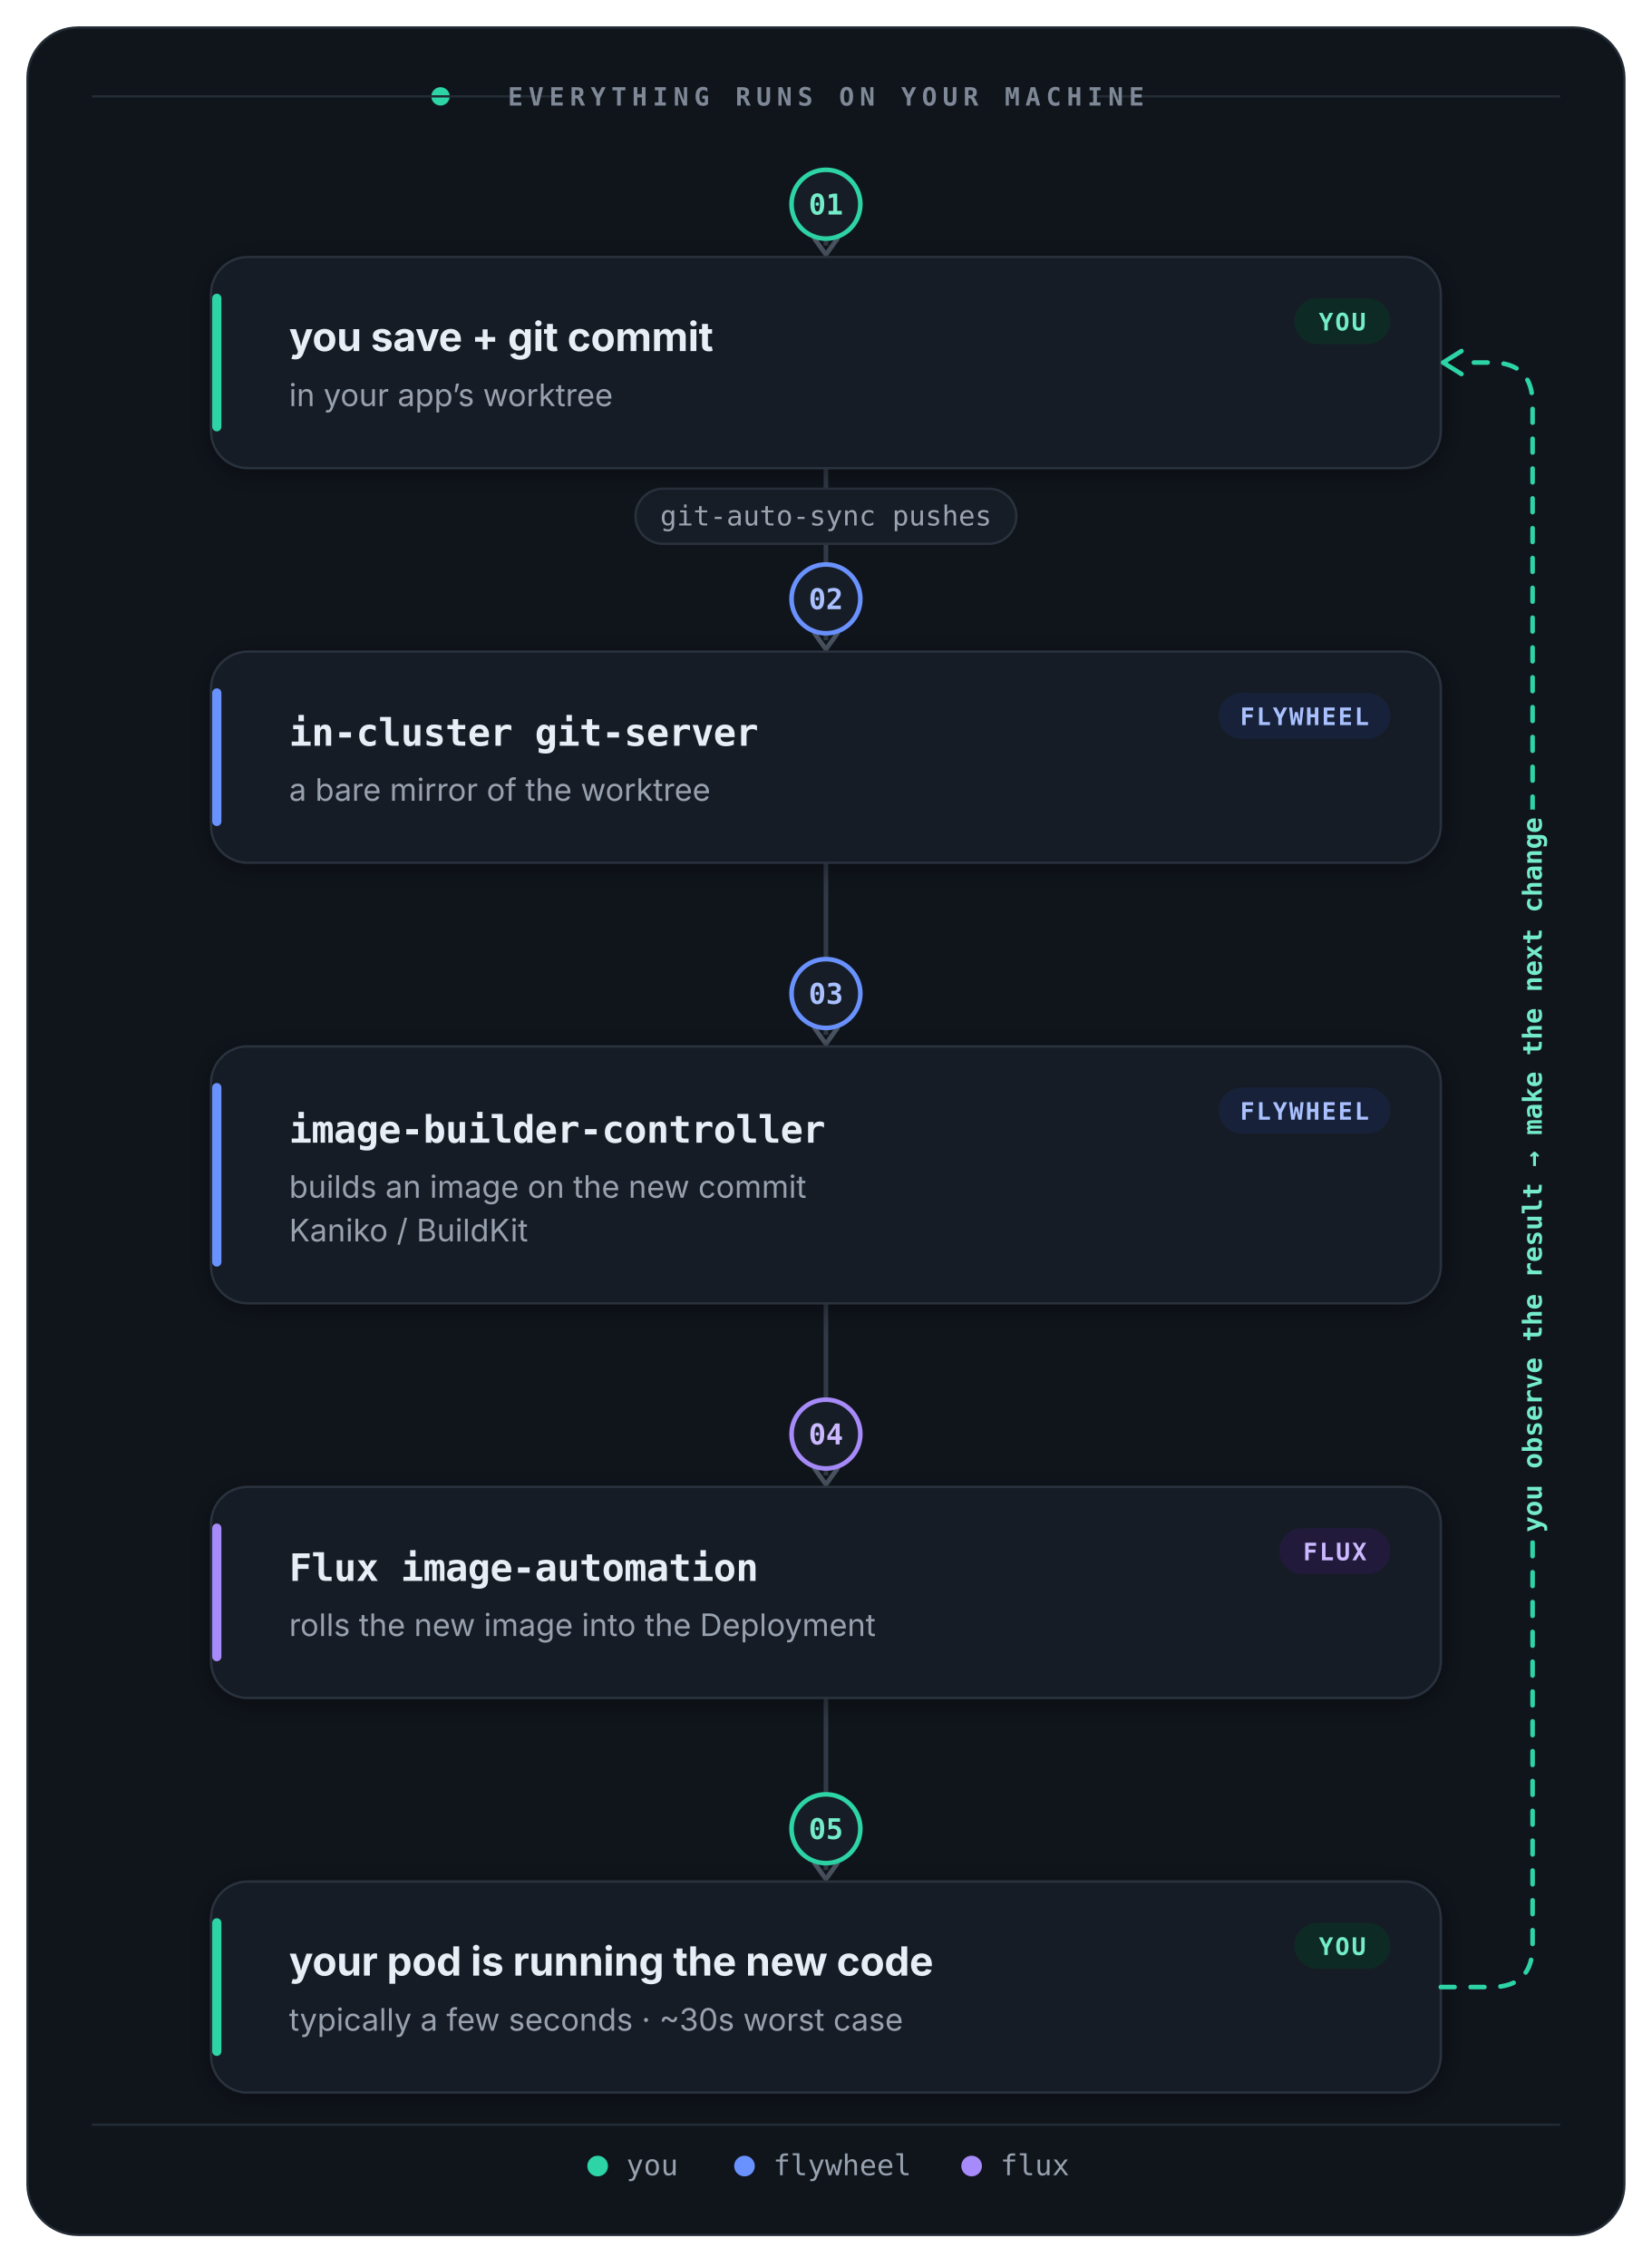
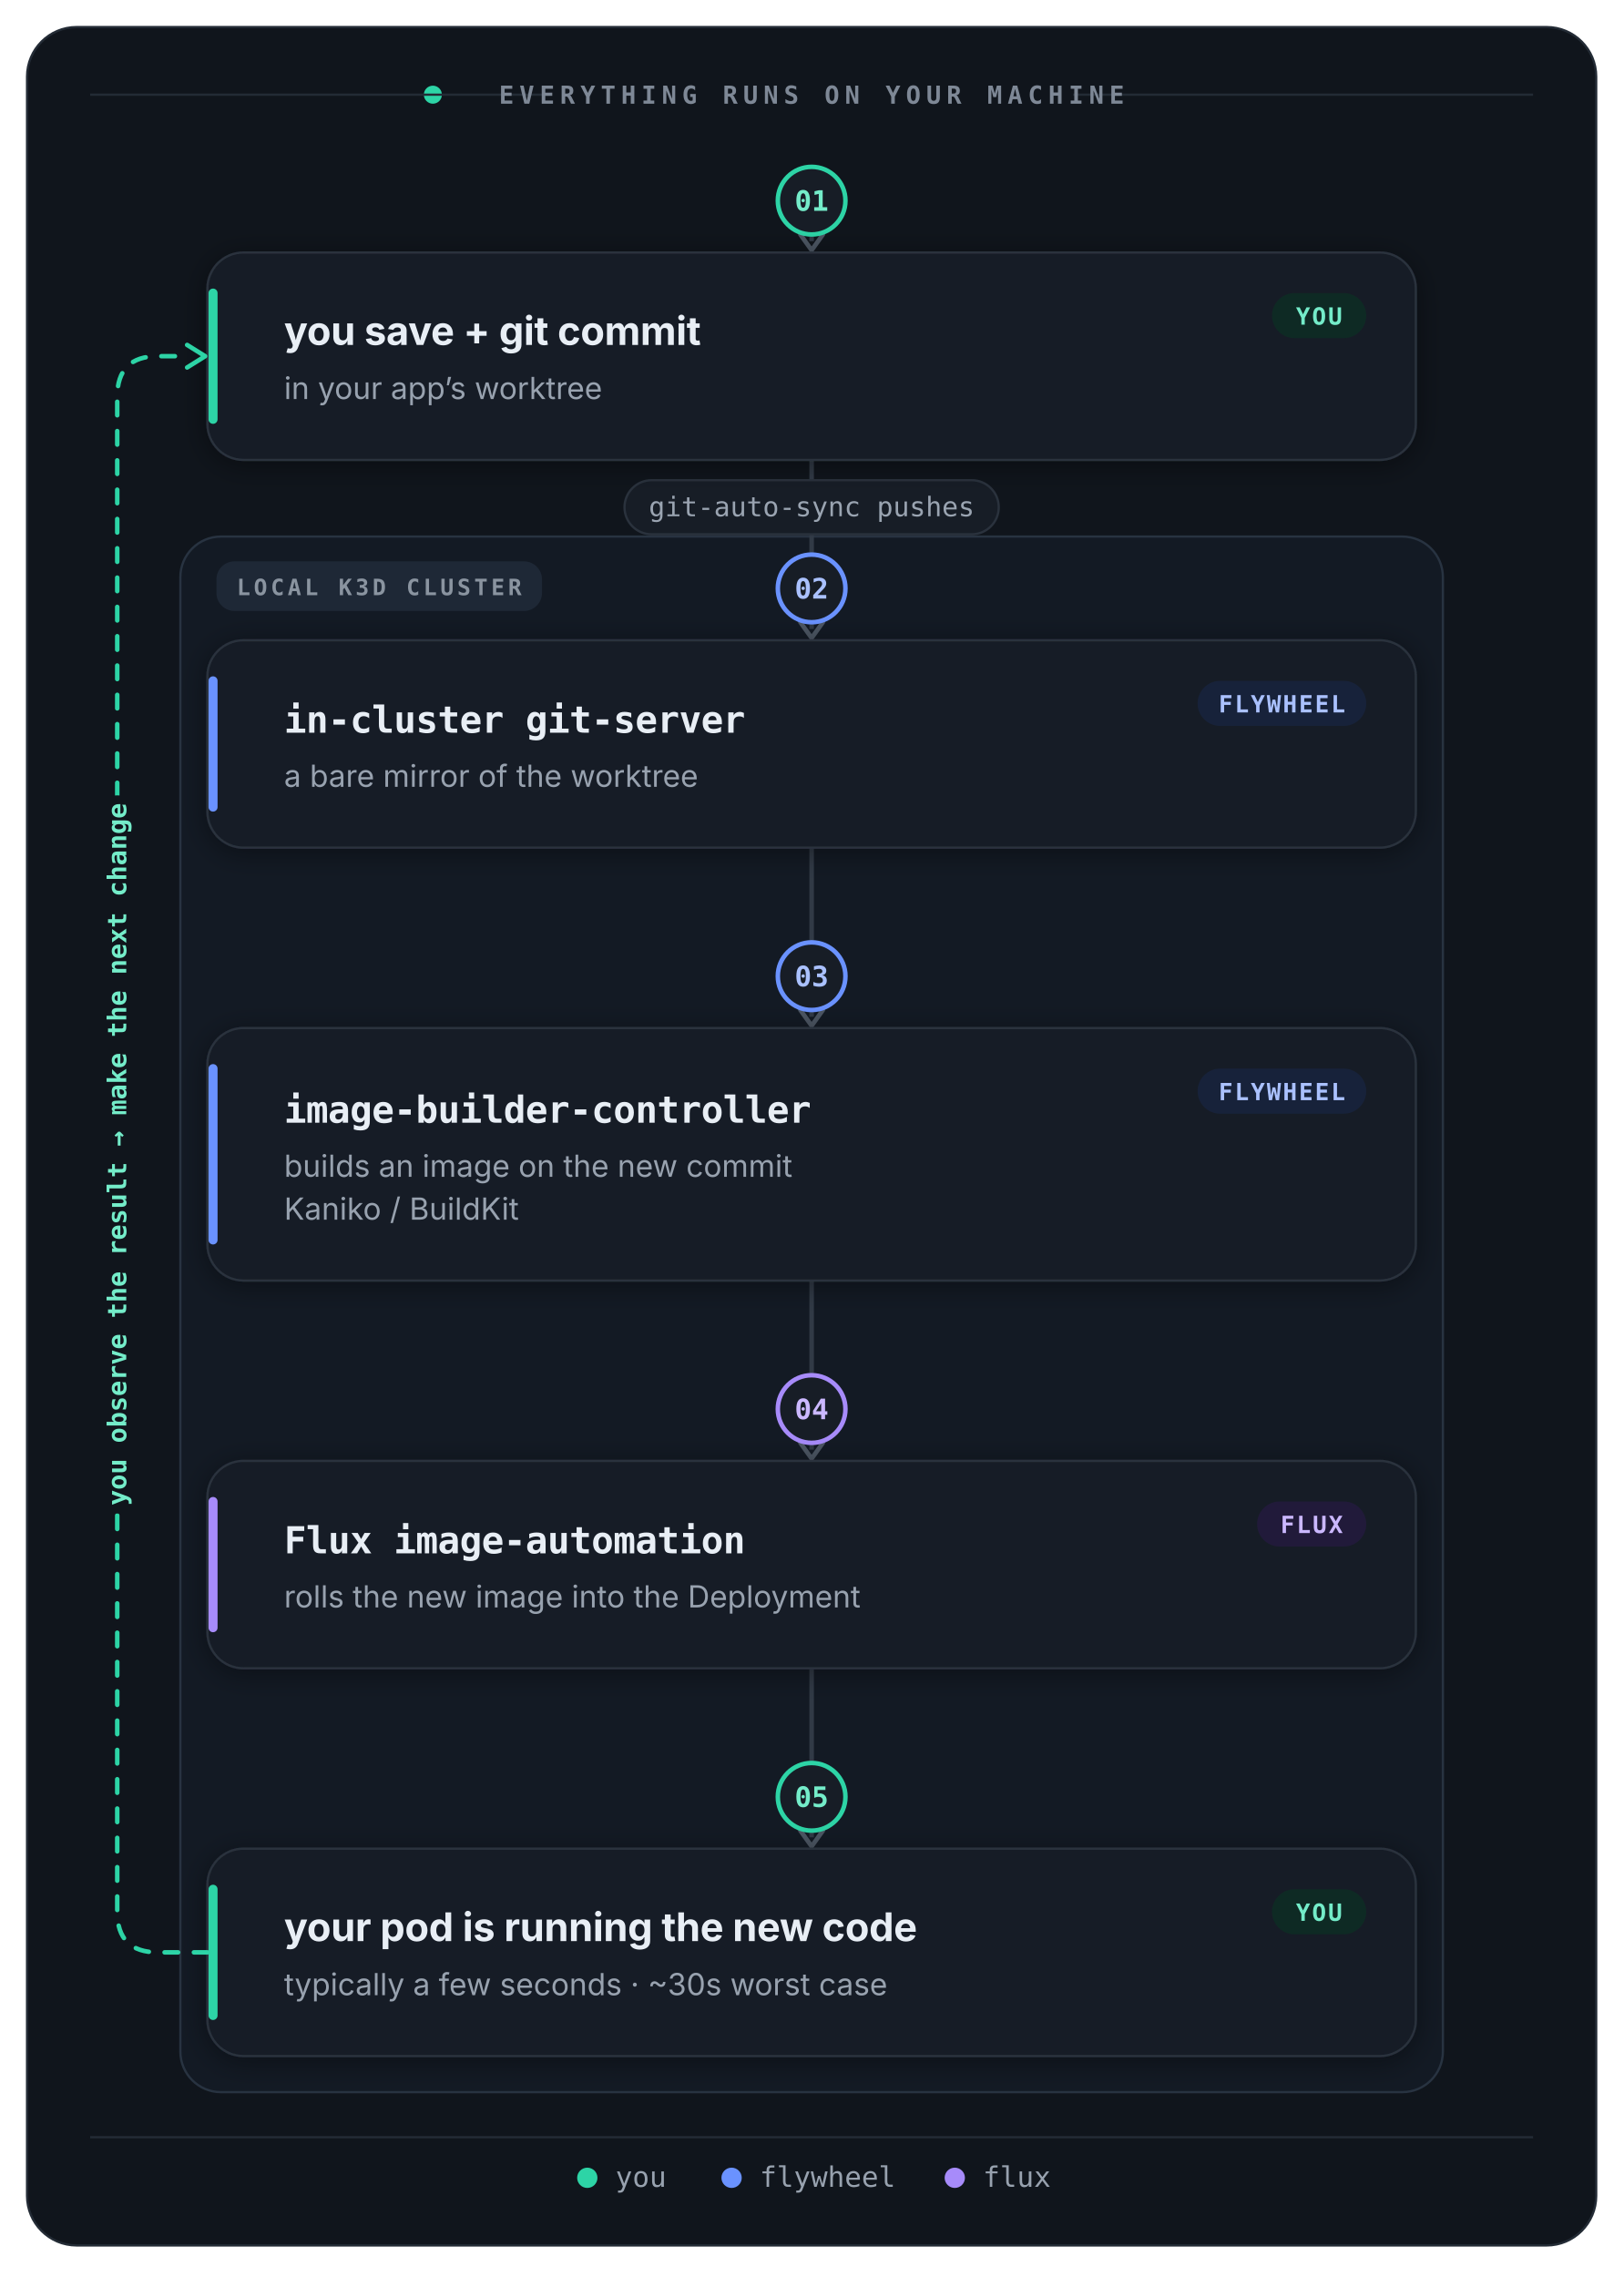
- <svg xmlns="http://www.w3.org/2000/svg" width="720" height="988" viewBox="0 0 720 988" font-family="-apple-system, BlinkMacSystemFont, 'Segoe UI', system-ui, sans-serif">
+ <svg xmlns="http://www.w3.org/2000/svg" width="720" height="1010" viewBox="0 0 720 1010" font-family="-apple-system, BlinkMacSystemFont, 'Segoe UI', system-ui, sans-serif">
  <defs>
    <filter id="cardShadow" x="-20%" y="-20%" width="140%" height="160%">
      <feDropShadow dx="0" dy="2" stdDeviation="6" flood-color="#000000" flood-opacity="0.40" />
    </filter>
    <filter id="panelShadow" x="-20%" y="-20%" width="140%" height="140%">
      <feDropShadow dx="0" dy="6" stdDeviation="20" flood-color="#0B1220" flood-opacity="0.06" />
    </filter>
  </defs>
-   <rect x="12" y="12" width="696" height="962" rx="22" fill="#10151C" stroke="#232B35" stroke-width="1" />
+   <rect x="12" y="12" width="696" height="984" rx="22" fill="#10151C" stroke="#232B35" stroke-width="1" />
+   <g>
+     <rect x="80" y="238.0" width="560" height="690.0" rx="18" fill="#131A24" stroke="#283341" stroke-width="1" />
+     <rect x="96" y="249.0" width="144.4" height="22" rx="8" fill="#1E2836" />
+     <text x="168.2" y="264.0" font-family="ui-monospace, 'SF Mono', 'JetBrains Mono', Menlo, Consolas, monospace" font-size="10" font-weight="600" letter-spacing="1.5" fill="#8A94A0" text-anchor="middle">LOCAL K3D CLUSTER</text>
+   </g>
  <g>
    <circle cx="192" cy="42" r="4" fill="#2DD4A6" />
    <line x1="40" y1="42" x2="244" y2="42" stroke="#232B35" stroke-width="1" />
    <line x1="476" y1="42" x2="680" y2="42" stroke="#232B35" stroke-width="1" />
    <text x="360" y="46" font-family="ui-monospace, 'SF Mono', 'JetBrains Mono', Menlo, Consolas, monospace" font-size="11" font-weight="600" letter-spacing="2.4" fill="#7E8896" text-anchor="middle">EVERYTHING RUNS ON YOUR MACHINE</text>
  </g>
  <line x1="360" y1="104.0" x2="360" y2="107.0" stroke="#313A46" stroke-width="2" />
  <path d="M 355 104.0 L 360 111.0 L 365 104.0" fill="none" stroke="#4C5663" stroke-width="2" stroke-linecap="round" stroke-linejoin="round" />
  <g>
    <circle cx="360" cy="89.0" r="15" fill="#171D26" stroke="#2DD4A6" stroke-width="2" />
    <text x="360" y="93.5" font-family="ui-monospace, 'SF Mono', 'JetBrains Mono', Menlo, Consolas, monospace" font-size="12.5" font-weight="700" fill="#74ECC9" text-anchor="middle">01</text>
  </g>
  <line x1="360" y1="276.0" x2="360" y2="279.0" stroke="#313A46" stroke-width="2" />
  <path d="M 355 276.0 L 360 283.0 L 365 276.0" fill="none" stroke="#4C5663" stroke-width="2" stroke-linecap="round" stroke-linejoin="round" />
  <line x1="360" y1="204" x2="360" y2="246.0" stroke="#313A46" stroke-width="2" />
  <g>
    <rect x="277.0" y="213.0" width="166.0" height="24" rx="12" fill="#171D26" stroke="#2A323D" />
    <text x="360" y="229.0" font-family="ui-monospace, 'SF Mono', 'JetBrains Mono', Menlo, Consolas, monospace" font-size="12" fill="#9AA4B1" text-anchor="middle">git-auto-sync pushes</text>
  </g>
  <g>
    <circle cx="360" cy="261.0" r="15" fill="#171D26" stroke="#6A92FF" stroke-width="2" />
    <text x="360" y="265.5" font-family="ui-monospace, 'SF Mono', 'JetBrains Mono', Menlo, Consolas, monospace" font-size="12.5" font-weight="700" fill="#AAC1FF" text-anchor="middle">02</text>
  </g>
  <line x1="360" y1="448.0" x2="360" y2="451.0" stroke="#313A46" stroke-width="2" />
  <path d="M 355 448.0 L 360 455.0 L 365 448.0" fill="none" stroke="#4C5663" stroke-width="2" stroke-linecap="round" stroke-linejoin="round" />
  <line x1="360" y1="376" x2="360" y2="418.0" stroke="#313A46" stroke-width="2" />
  <g>
    <circle cx="360" cy="433.0" r="15" fill="#171D26" stroke="#6A92FF" stroke-width="2" />
    <text x="360" y="437.5" font-family="ui-monospace, 'SF Mono', 'JetBrains Mono', Menlo, Consolas, monospace" font-size="12.5" font-weight="700" fill="#AAC1FF" text-anchor="middle">03</text>
  </g>
  <line x1="360" y1="640.0" x2="360" y2="643.0" stroke="#313A46" stroke-width="2" />
  <path d="M 355 640.0 L 360 647.0 L 365 640.0" fill="none" stroke="#4C5663" stroke-width="2" stroke-linecap="round" stroke-linejoin="round" />
  <line x1="360" y1="568" x2="360" y2="610.0" stroke="#313A46" stroke-width="2" />
  <g>
    <circle cx="360" cy="625.0" r="15" fill="#171D26" stroke="#A78BFA" stroke-width="2" />
    <text x="360" y="629.5" font-family="ui-monospace, 'SF Mono', 'JetBrains Mono', Menlo, Consolas, monospace" font-size="12.5" font-weight="700" fill="#CBB8FF" text-anchor="middle">04</text>
  </g>
  <line x1="360" y1="812.0" x2="360" y2="815.0" stroke="#313A46" stroke-width="2" />
  <path d="M 355 812.0 L 360 819.0 L 365 812.0" fill="none" stroke="#4C5663" stroke-width="2" stroke-linecap="round" stroke-linejoin="round" />
  <line x1="360" y1="740" x2="360" y2="782.0" stroke="#313A46" stroke-width="2" />
  <g>
    <circle cx="360" cy="797.0" r="15" fill="#171D26" stroke="#2DD4A6" stroke-width="2" />
    <text x="360" y="801.5" font-family="ui-monospace, 'SF Mono', 'JetBrains Mono', Menlo, Consolas, monospace" font-size="12.5" font-weight="700" fill="#74ECC9" text-anchor="middle">05</text>
  </g>
  <g>
    <rect x="92" y="112" width="536" height="92" rx="16" fill="#171D26" stroke="#2A323D" filter="url(#cardShadow)" />
    <rect x="92.5" y="128" width="4" height="60" rx="2" fill="#2DD4A6" />
    <g>
      <rect x="564.2" y="130.0" width="41.8" height="20" rx="10" fill="#0E2A24" />
      <text x="585.1" y="144.0" font-family="ui-monospace, 'SF Mono', 'JetBrains Mono', Menlo, Consolas, monospace" font-size="10.5" font-weight="600" letter-spacing="0.8" fill="#74ECC9" text-anchor="middle">YOU</text>
    </g>
    <text x="126" y="153.0" font-family="-apple-system, BlinkMacSystemFont, 'Segoe UI', system-ui, sans-serif" font-size="17.5" font-weight="650" fill="#E8EEF5" letter-spacing="-0.1">you save + git commit</text>
    <text x="126" y="177.0" font-family="-apple-system, BlinkMacSystemFont, 'Segoe UI', system-ui, sans-serif" font-size="13.5" fill="#98A2AF">in your app’s worktree</text>
  </g>
  <g>
    <rect x="92" y="284" width="536" height="92" rx="16" fill="#171D26" stroke="#2A323D" filter="url(#cardShadow)" />
    <rect x="92.5" y="300" width="4" height="60" rx="2" fill="#6A92FF" />
    <g>
      <rect x="531.2" y="302.0" width="74.8" height="20" rx="10" fill="#17223A" />
      <text x="568.6" y="316.0" font-family="ui-monospace, 'SF Mono', 'JetBrains Mono', Menlo, Consolas, monospace" font-size="10.5" font-weight="600" letter-spacing="0.8" fill="#AAC1FF" text-anchor="middle">FLYWHEEL</text>
    </g>
    <text x="126" y="325.0" font-family="ui-monospace, 'SF Mono', 'JetBrains Mono', Menlo, Consolas, monospace" font-size="16.5" font-weight="650" fill="#E8EEF5" letter-spacing="-0.2">in-cluster git-server</text>
    <text x="126" y="349.0" font-family="-apple-system, BlinkMacSystemFont, 'Segoe UI', system-ui, sans-serif" font-size="13.5" fill="#98A2AF">a bare mirror of the worktree</text>
  </g>
  <g>
    <rect x="92" y="456" width="536" height="112" rx="16" fill="#171D26" stroke="#2A323D" filter="url(#cardShadow)" />
    <rect x="92.5" y="472" width="4" height="80" rx="2" fill="#6A92FF" />
    <g>
      <rect x="531.2" y="474.0" width="74.8" height="20" rx="10" fill="#17223A" />
      <text x="568.6" y="488.0" font-family="ui-monospace, 'SF Mono', 'JetBrains Mono', Menlo, Consolas, monospace" font-size="10.5" font-weight="600" letter-spacing="0.8" fill="#AAC1FF" text-anchor="middle">FLYWHEEL</text>
    </g>
    <text x="126" y="498.0" font-family="ui-monospace, 'SF Mono', 'JetBrains Mono', Menlo, Consolas, monospace" font-size="16.5" font-weight="650" fill="#E8EEF5" letter-spacing="-0.2">image-builder-controller</text>
    <text x="126" y="522.0" font-family="-apple-system, BlinkMacSystemFont, 'Segoe UI', system-ui, sans-serif" font-size="13.5" fill="#98A2AF">builds an image on the new commit</text>
    <text x="126" y="541.0" font-family="-apple-system, BlinkMacSystemFont, 'Segoe UI', system-ui, sans-serif" font-size="13.5" fill="#98A2AF">Kaniko / BuildKit</text>
  </g>
  <g>
    <rect x="92" y="648" width="536" height="92" rx="16" fill="#171D26" stroke="#2A323D" filter="url(#cardShadow)" />
    <rect x="92.5" y="664" width="4" height="60" rx="2" fill="#A78BFA" />
    <g>
      <rect x="557.6" y="666.0" width="48.4" height="20" rx="10" fill="#211A3A" />
      <text x="581.8" y="680.0" font-family="ui-monospace, 'SF Mono', 'JetBrains Mono', Menlo, Consolas, monospace" font-size="10.5" font-weight="600" letter-spacing="0.8" fill="#CBB8FF" text-anchor="middle">FLUX</text>
    </g>
    <text x="126" y="689.0" font-family="ui-monospace, 'SF Mono', 'JetBrains Mono', Menlo, Consolas, monospace" font-size="16.5" font-weight="650" fill="#E8EEF5" letter-spacing="-0.2">Flux image-automation</text>
    <text x="126" y="713.0" font-family="-apple-system, BlinkMacSystemFont, 'Segoe UI', system-ui, sans-serif" font-size="13.5" fill="#98A2AF">rolls the new image into the Deployment</text>
  </g>
  <g>
    <rect x="92" y="820" width="536" height="92" rx="16" fill="#171D26" stroke="#2A323D" filter="url(#cardShadow)" />
    <rect x="92.5" y="836" width="4" height="60" rx="2" fill="#2DD4A6" />
    <g>
      <rect x="564.2" y="838.0" width="41.8" height="20" rx="10" fill="#0E2A24" />
      <text x="585.1" y="852.0" font-family="ui-monospace, 'SF Mono', 'JetBrains Mono', Menlo, Consolas, monospace" font-size="10.5" font-weight="600" letter-spacing="0.8" fill="#74ECC9" text-anchor="middle">YOU</text>
    </g>
    <text x="126" y="861.0" font-family="-apple-system, BlinkMacSystemFont, 'Segoe UI', system-ui, sans-serif" font-size="17.5" font-weight="650" fill="#E8EEF5" letter-spacing="-0.1">your pod is running the new code</text>
    <text x="126" y="885.0" font-family="-apple-system, BlinkMacSystemFont, 'Segoe UI', system-ui, sans-serif" font-size="13.5" fill="#98A2AF">typically a few seconds · ~30s worst case</text>
  </g>
  <g>
-     <path d="M 628 866.0 H 650 Q 668 866.0 668 848.0 V 176.0 Q 668 158.0 650 158.0 H 636" fill="none" stroke="#2DD4A6" stroke-width="2" stroke-dasharray="6 7" stroke-linecap="round" />
-     <path d="M 637 153.0 L 629 158.0 L 637 163.0" fill="none" stroke="#2DD4A6" stroke-width="2" stroke-linecap="round" stroke-linejoin="round" />
-     <g transform="translate(668, 512.0) rotate(-90)">
+     <path d="M 92 866.0 H 70 Q 52 866.0 52 848.0 V 176.0 Q 52 158.0 70 158.0 H 84" fill="none" stroke="#2DD4A6" stroke-width="2" stroke-dasharray="6 7" stroke-linecap="round" />
+     <path d="M 83 153.0 L 91 158.0 L 83 163.0" fill="none" stroke="#2DD4A6" stroke-width="2" stroke-linecap="round" stroke-linejoin="round" />
+     <g transform="translate(52, 512.0) rotate(-90)">
      <rect x="-159.3" y="-11" width="318.5" height="22" rx="11" fill="#10151C" />
      <text x="0" y="4" font-family="ui-monospace, 'SF Mono', 'JetBrains Mono', Menlo, Consolas, monospace" font-size="11.5" font-weight="600" fill="#74ECC9" text-anchor="middle">you observe the result → make the next change</text>
    </g>
  </g>
-   <line x1="40" y1="926" x2="680" y2="926" stroke="#232B35" stroke-width="1" />
-   <circle cx="260.5" cy="944.0" r="4.5" fill="#2DD4A6" />
-   <text x="273.0" y="948.0" font-family="ui-monospace, 'SF Mono', 'JetBrains Mono', Menlo, Consolas, monospace" font-size="12.5" fill="#98A2AF">you</text>
-   <circle cx="324.5" cy="944.0" r="4.5" fill="#6A92FF" />
-   <text x="337.0" y="948.0" font-family="ui-monospace, 'SF Mono', 'JetBrains Mono', Menlo, Consolas, monospace" font-size="12.5" fill="#98A2AF">flywheel</text>
-   <circle cx="423.5" cy="944.0" r="4.5" fill="#A78BFA" />
-   <text x="436.0" y="948.0" font-family="ui-monospace, 'SF Mono', 'JetBrains Mono', Menlo, Consolas, monospace" font-size="12.5" fill="#98A2AF">flux</text>
+   <line x1="40" y1="948" x2="680" y2="948" stroke="#232B35" stroke-width="1" />
+   <circle cx="260.5" cy="966.0" r="4.5" fill="#2DD4A6" />
+   <text x="273.0" y="970.0" font-family="ui-monospace, 'SF Mono', 'JetBrains Mono', Menlo, Consolas, monospace" font-size="12.5" fill="#98A2AF">you</text>
+   <circle cx="324.5" cy="966.0" r="4.5" fill="#6A92FF" />
+   <text x="337.0" y="970.0" font-family="ui-monospace, 'SF Mono', 'JetBrains Mono', Menlo, Consolas, monospace" font-size="12.5" fill="#98A2AF">flywheel</text>
+   <circle cx="423.5" cy="966.0" r="4.5" fill="#A78BFA" />
+   <text x="436.0" y="970.0" font-family="ui-monospace, 'SF Mono', 'JetBrains Mono', Menlo, Consolas, monospace" font-size="12.5" fill="#98A2AF">flux</text>
</svg>
